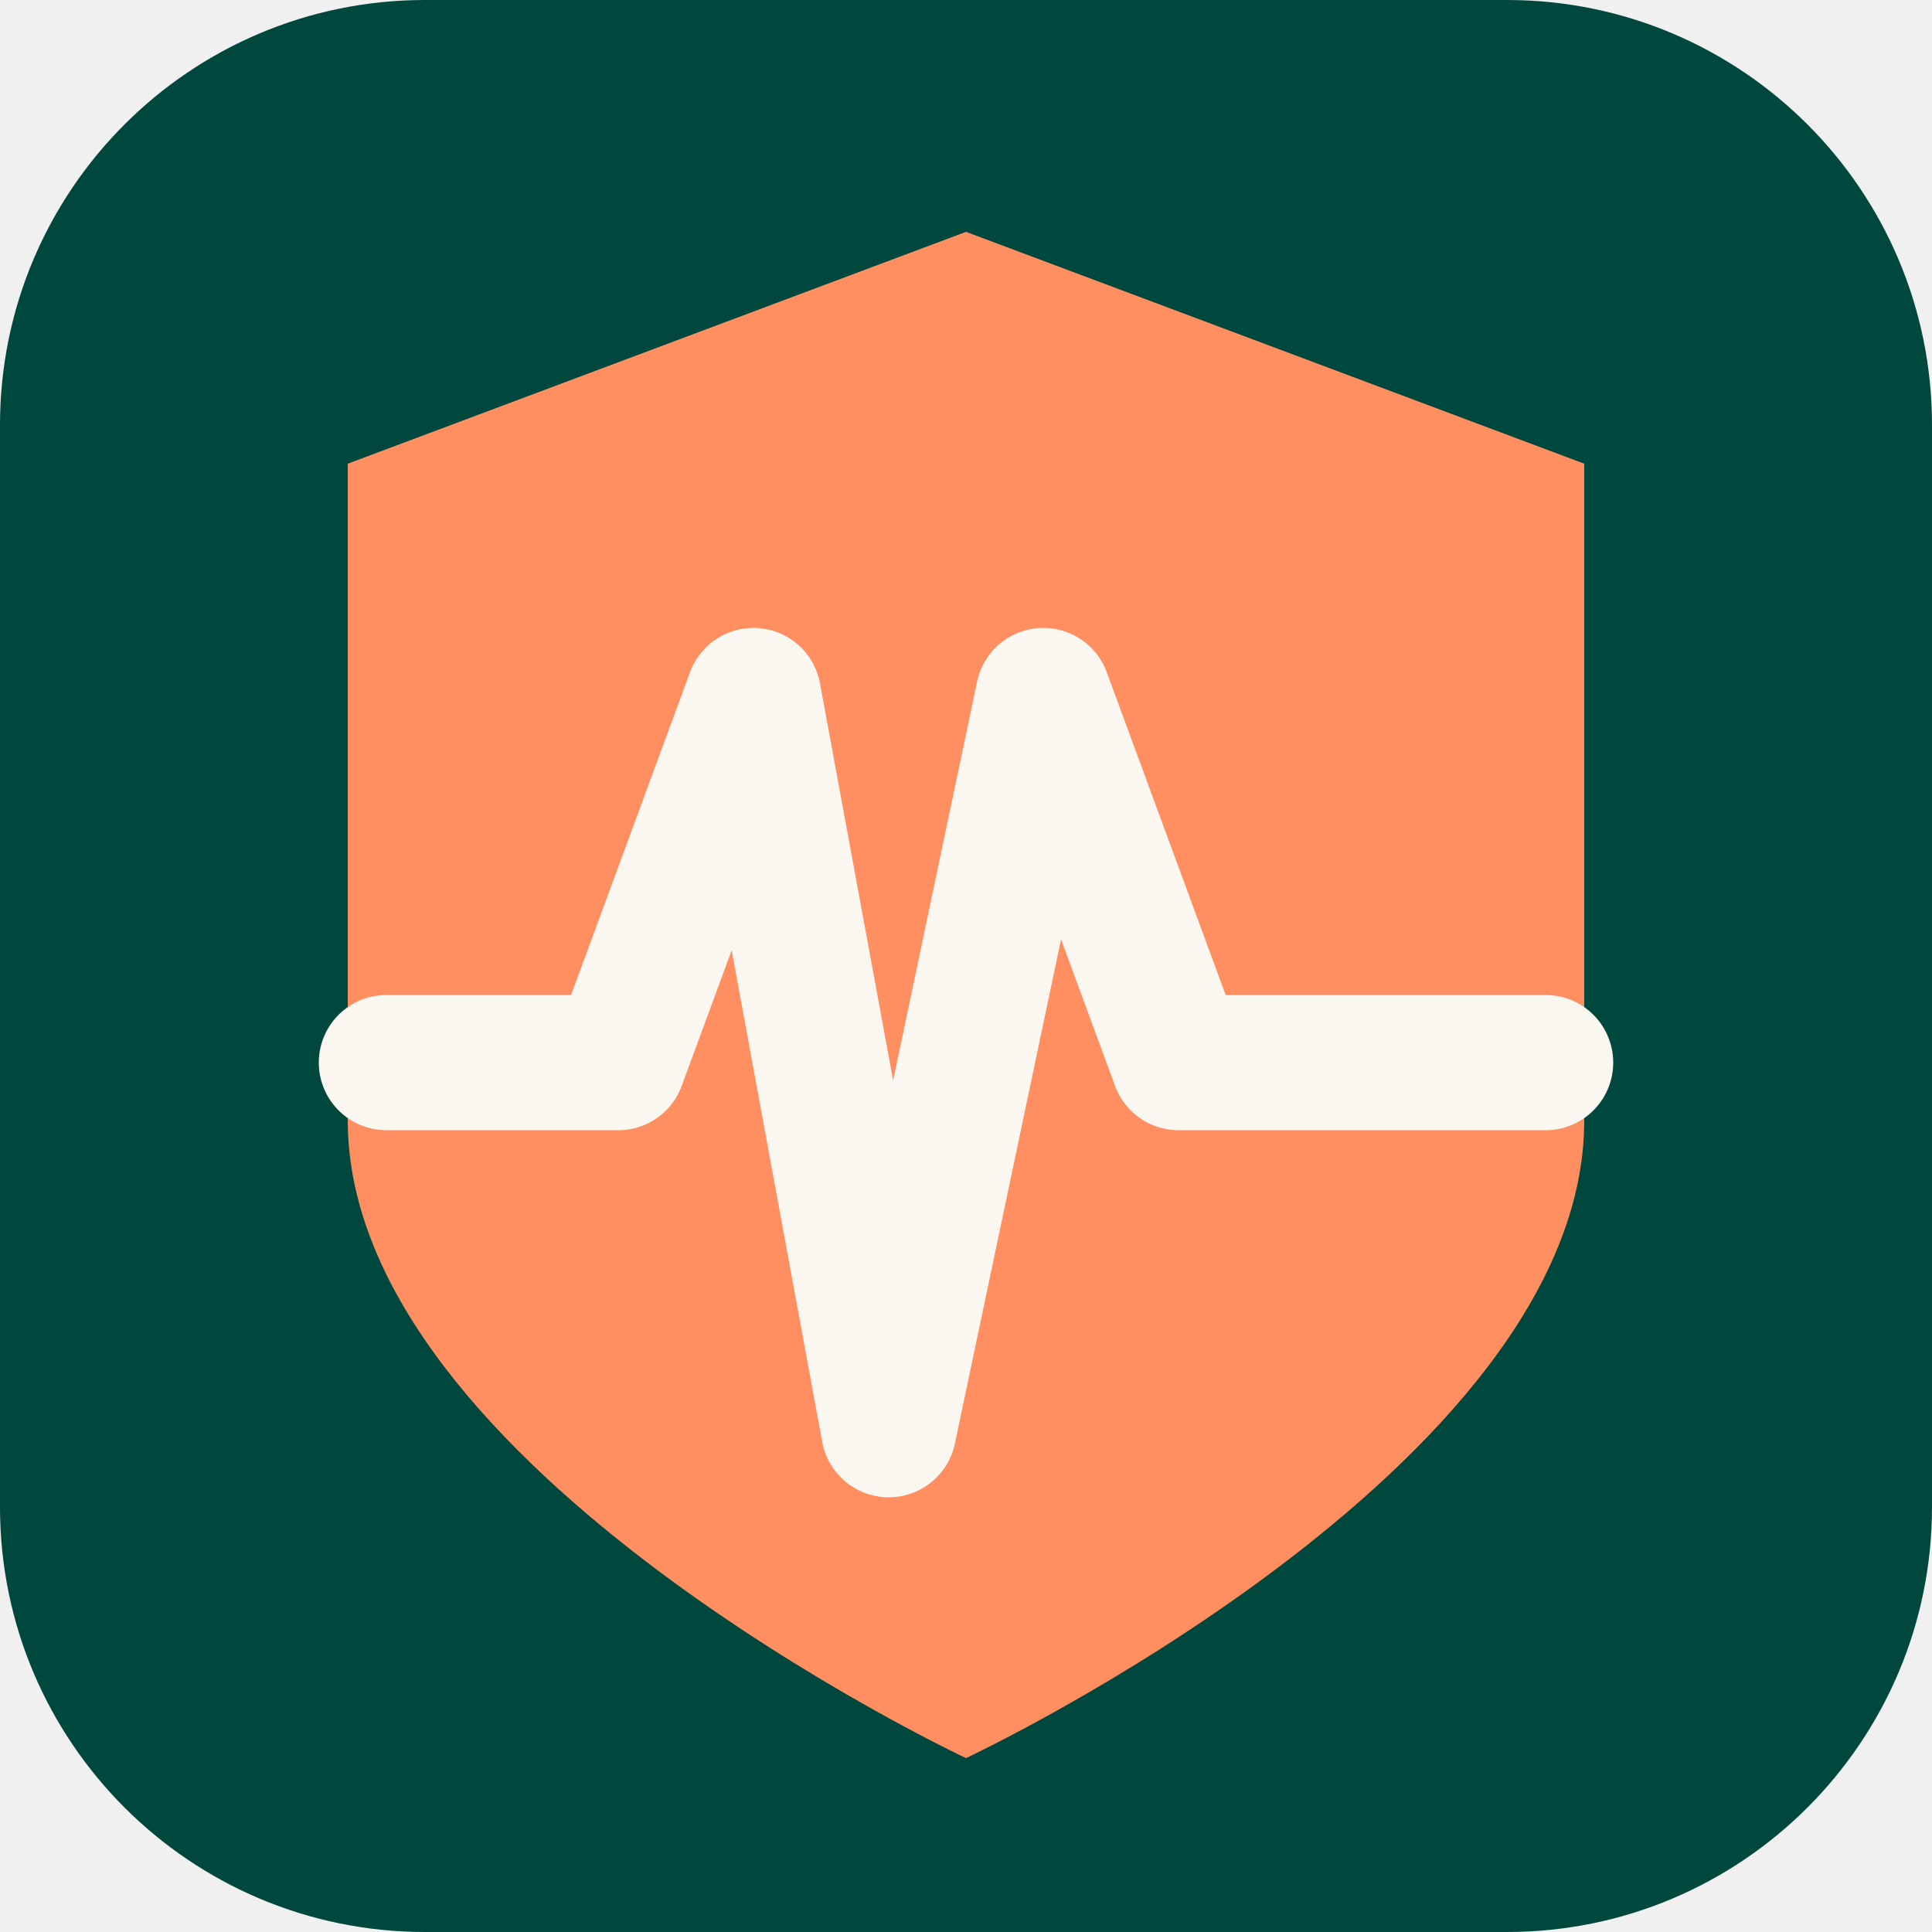
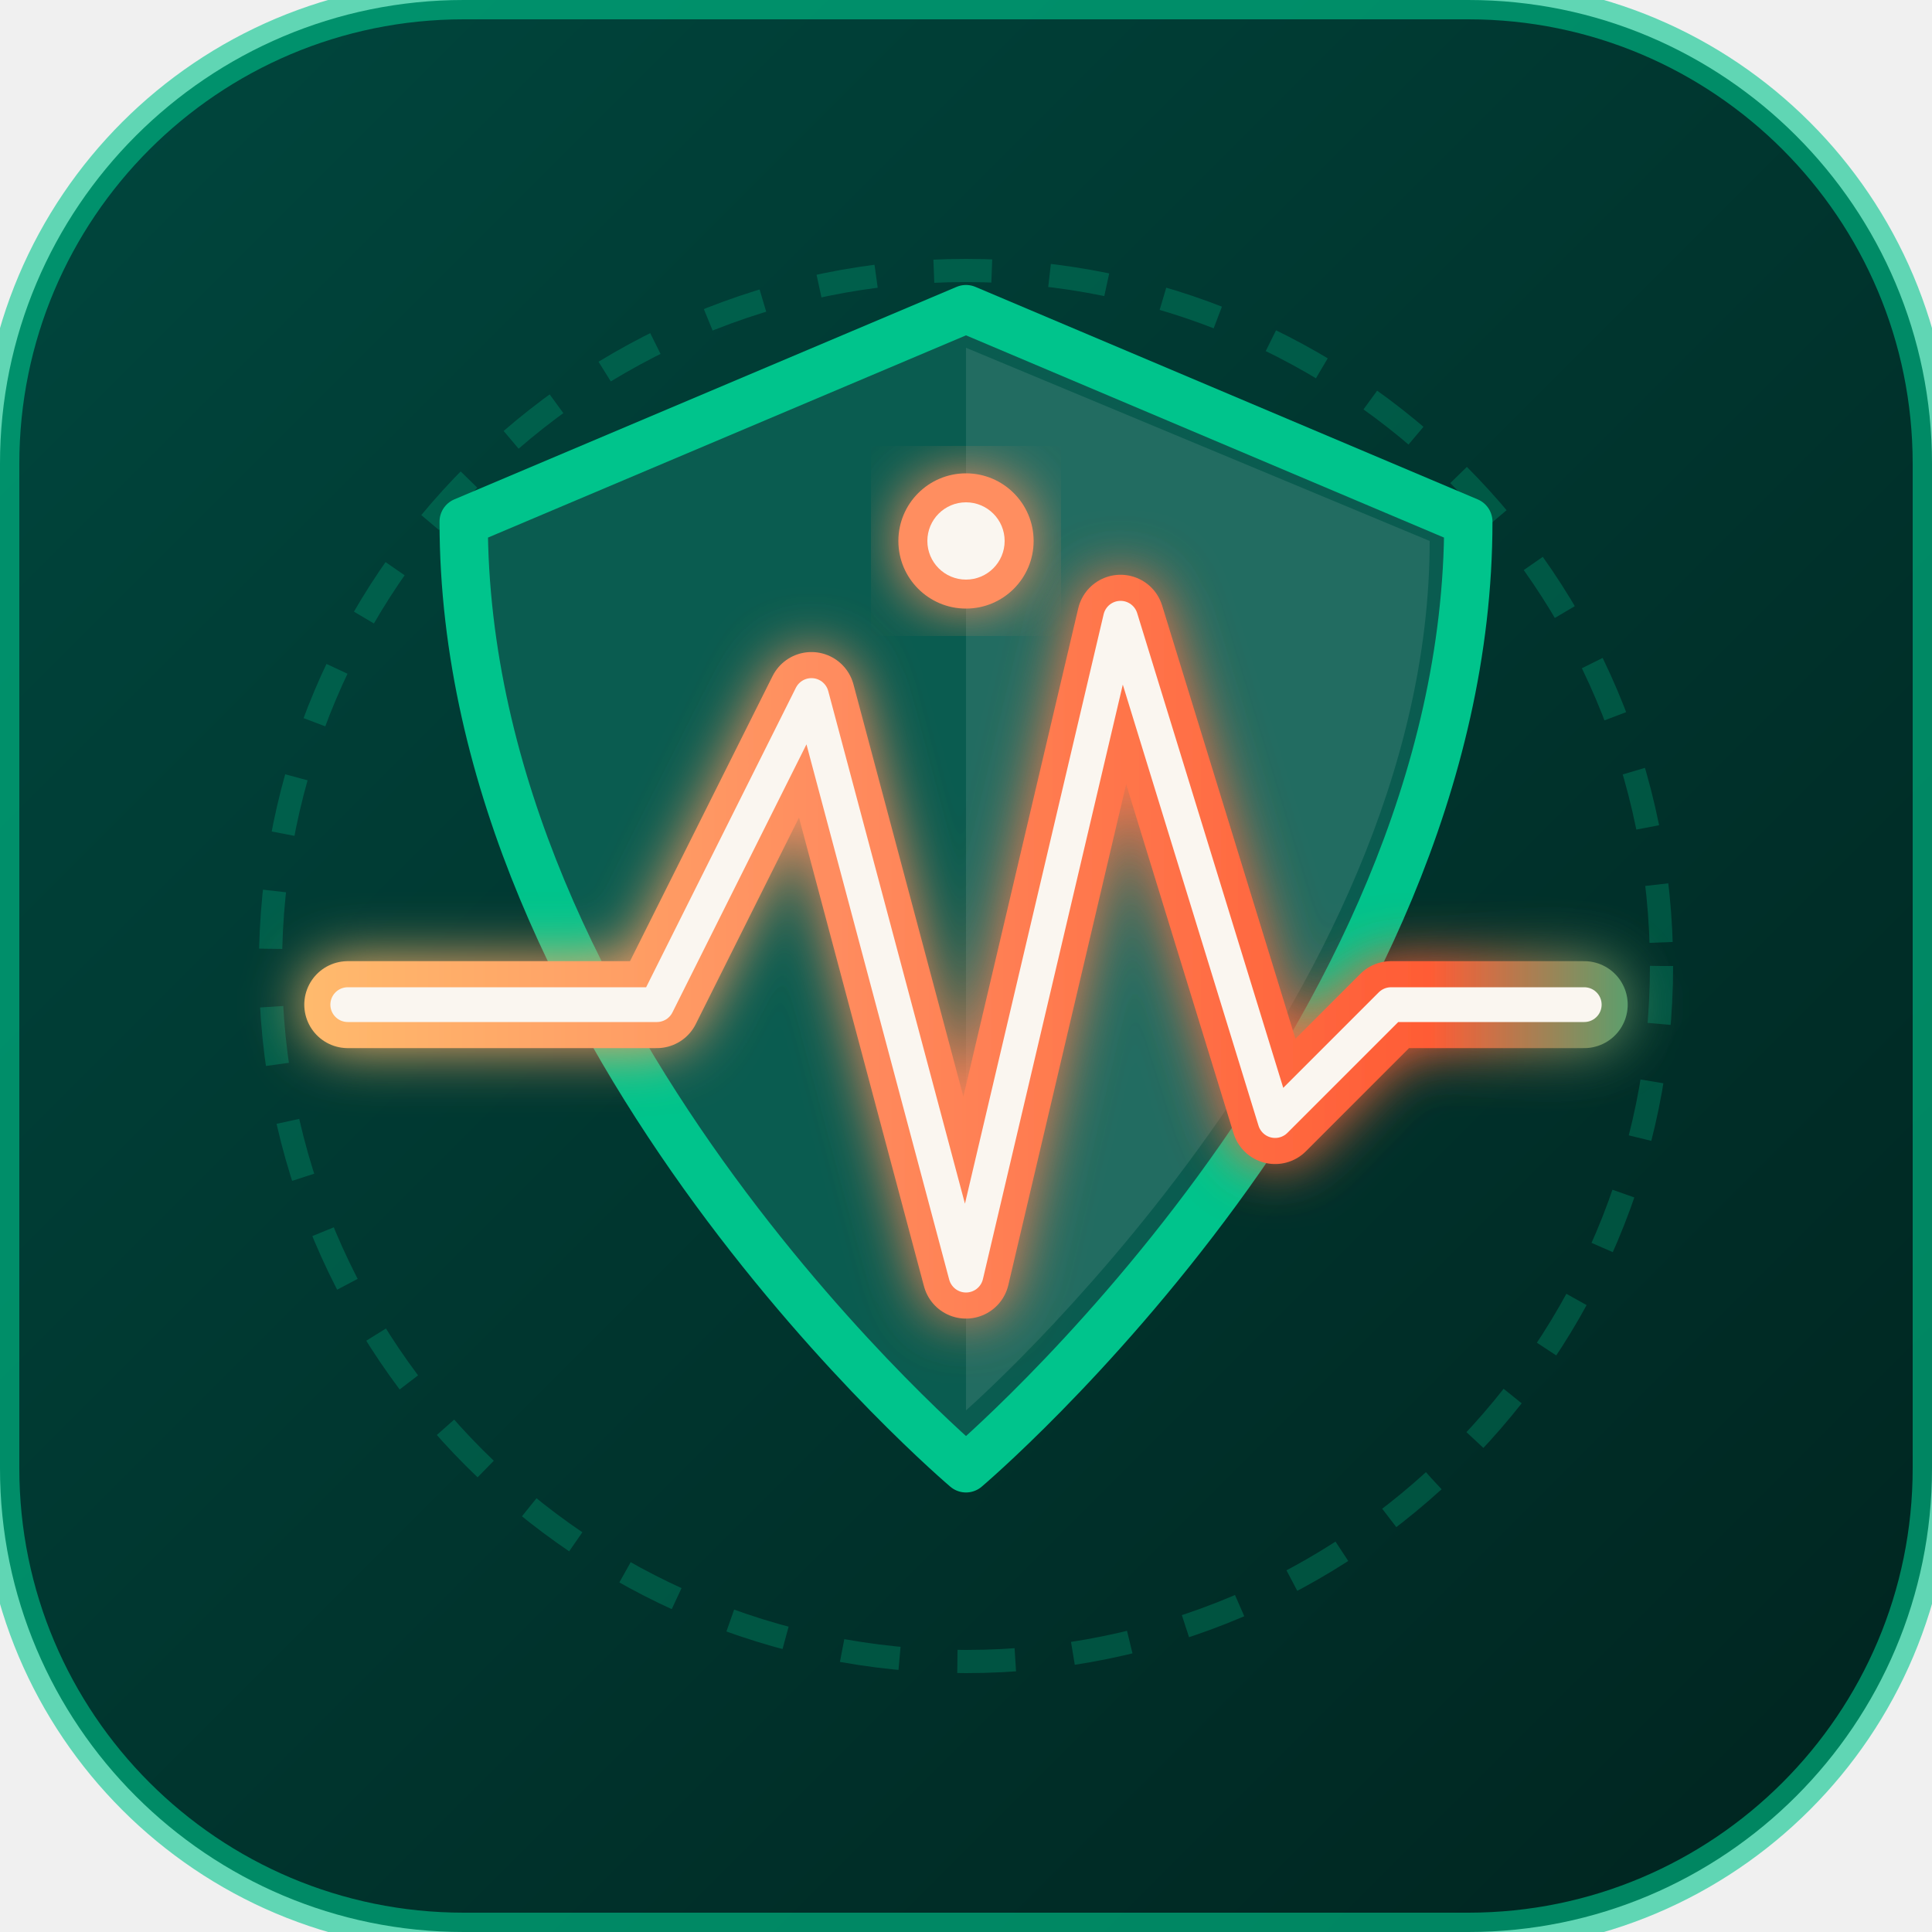
- <svg xmlns="http://www.w3.org/2000/svg" viewBox="0 0 100 100">
-   <rect width="100" height="100" rx="22" fill="#00473E" />
-   <path d="M50 12 L82 24 L82 58 C82 76 50 91 50 91 C50 91 18 76 18 58 L18 24 Z" fill="#FF8E60" />
-   <polyline points="20,55 32,55 39,36 46,74 54,36 61,55 80,55" fill="none" stroke="#FAF6F0" stroke-width="7" stroke-linecap="round" stroke-linejoin="round" />
+ <svg xmlns="http://www.w3.org/2000/svg" viewBox="0 0 100 100" fill="none">
+   <defs>
+     <linearGradient id="fav-bg" x1="0" y1="0" x2="100" y2="100" gradientUnits="userSpaceOnUse">
+       <stop offset="0%" stop-color="#00473E" />
+       <stop offset="100%" stop-color="#00241F" />
+     </linearGradient>
+     <linearGradient id="fav-pulse" x1="10" y1="50" x2="90" y2="50" gradientUnits="userSpaceOnUse">
+       <stop offset="0%" stop-color="#FFC470" />
+       <stop offset="40%" stop-color="#FF8E60" />
+       <stop offset="80%" stop-color="#FF5C35" />
+       <stop offset="100%" stop-color="#00C48C" />
+     </linearGradient>
+     <filter id="fav-glow" x="-20%" y="-20%" width="140%" height="140%">
+       <feGaussianBlur stdDeviation="1.5" result="blur" />
+       <feMerge>
+         <feMergeNode in="blur" />
+         <feMergeNode in="SourceGraphic" />
+       </feMerge>
+     </filter>
+   </defs>
+   <rect width="100" height="100" rx="24" fill="url(#fav-bg)" stroke="#00C48C" stroke-width="2" stroke-opacity="0.6" />
+   <circle cx="50" cy="50" r="36" stroke="#00C48C" stroke-width="1.2" stroke-opacity="0.25" stroke-dasharray="3 3" />
+   <path d="M50 16 L76 27 C76 54 50 76 50 76 C50 76 24 54 24 27 Z" fill="#0A5C50" stroke="#00C48C" stroke-width="2.5" stroke-linejoin="round" />
+   <path d="M50 18 L74 28 C74 52 50 73 50 73 Z" fill="#ffffff" fill-opacity="0.1" />
+   <path d="M18 52 L34 52 L42 36 L50 66 L58 32 L66 58 L72 52 L82 52" fill="none" stroke="url(#fav-pulse)" stroke-width="4.5" stroke-linecap="round" stroke-linejoin="round" filter="url(#fav-glow)" />
+   <path d="M18 52 L34 52 L42 36 L50 66 L58 32 L66 58 L72 52 L82 52" fill="none" stroke="#FAF6F0" stroke-width="1.8" stroke-linecap="round" stroke-linejoin="round" />
+   <circle cx="50" cy="28" r="3.5" fill="#FF8E60" filter="url(#fav-glow)" />
+   <circle cx="50" cy="28" r="2" fill="#FAF6F0" />
</svg>
